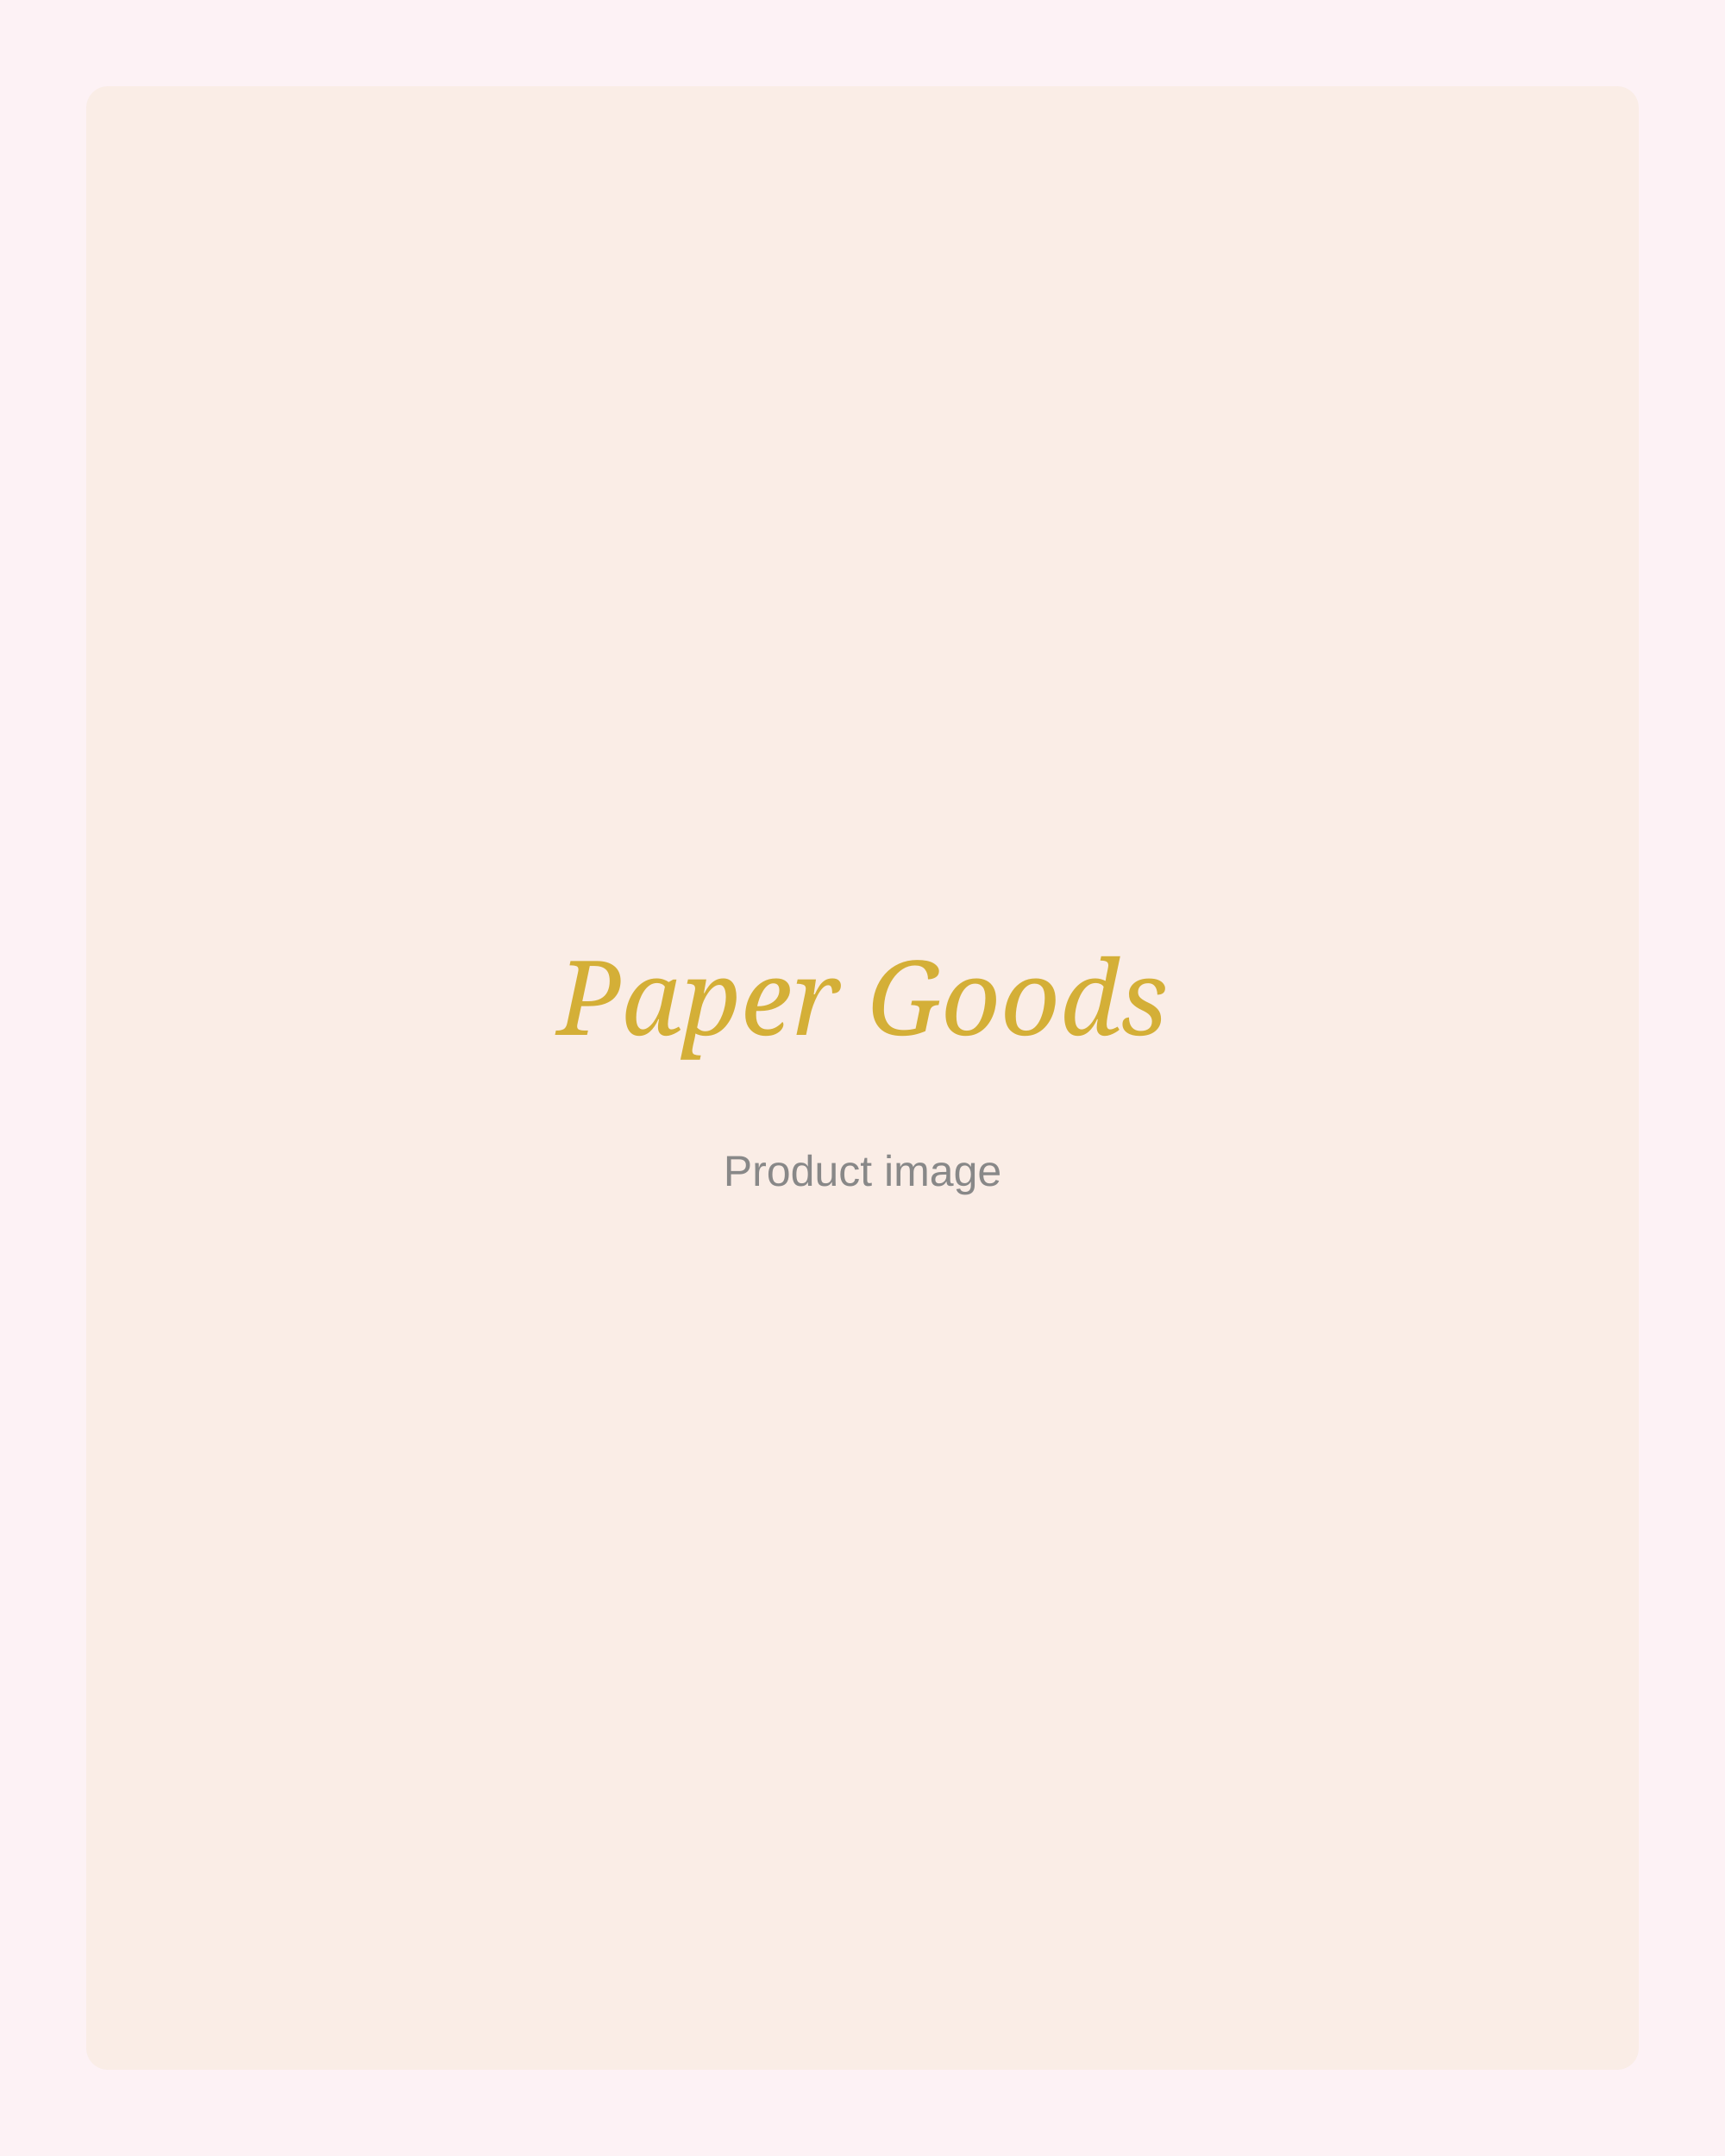
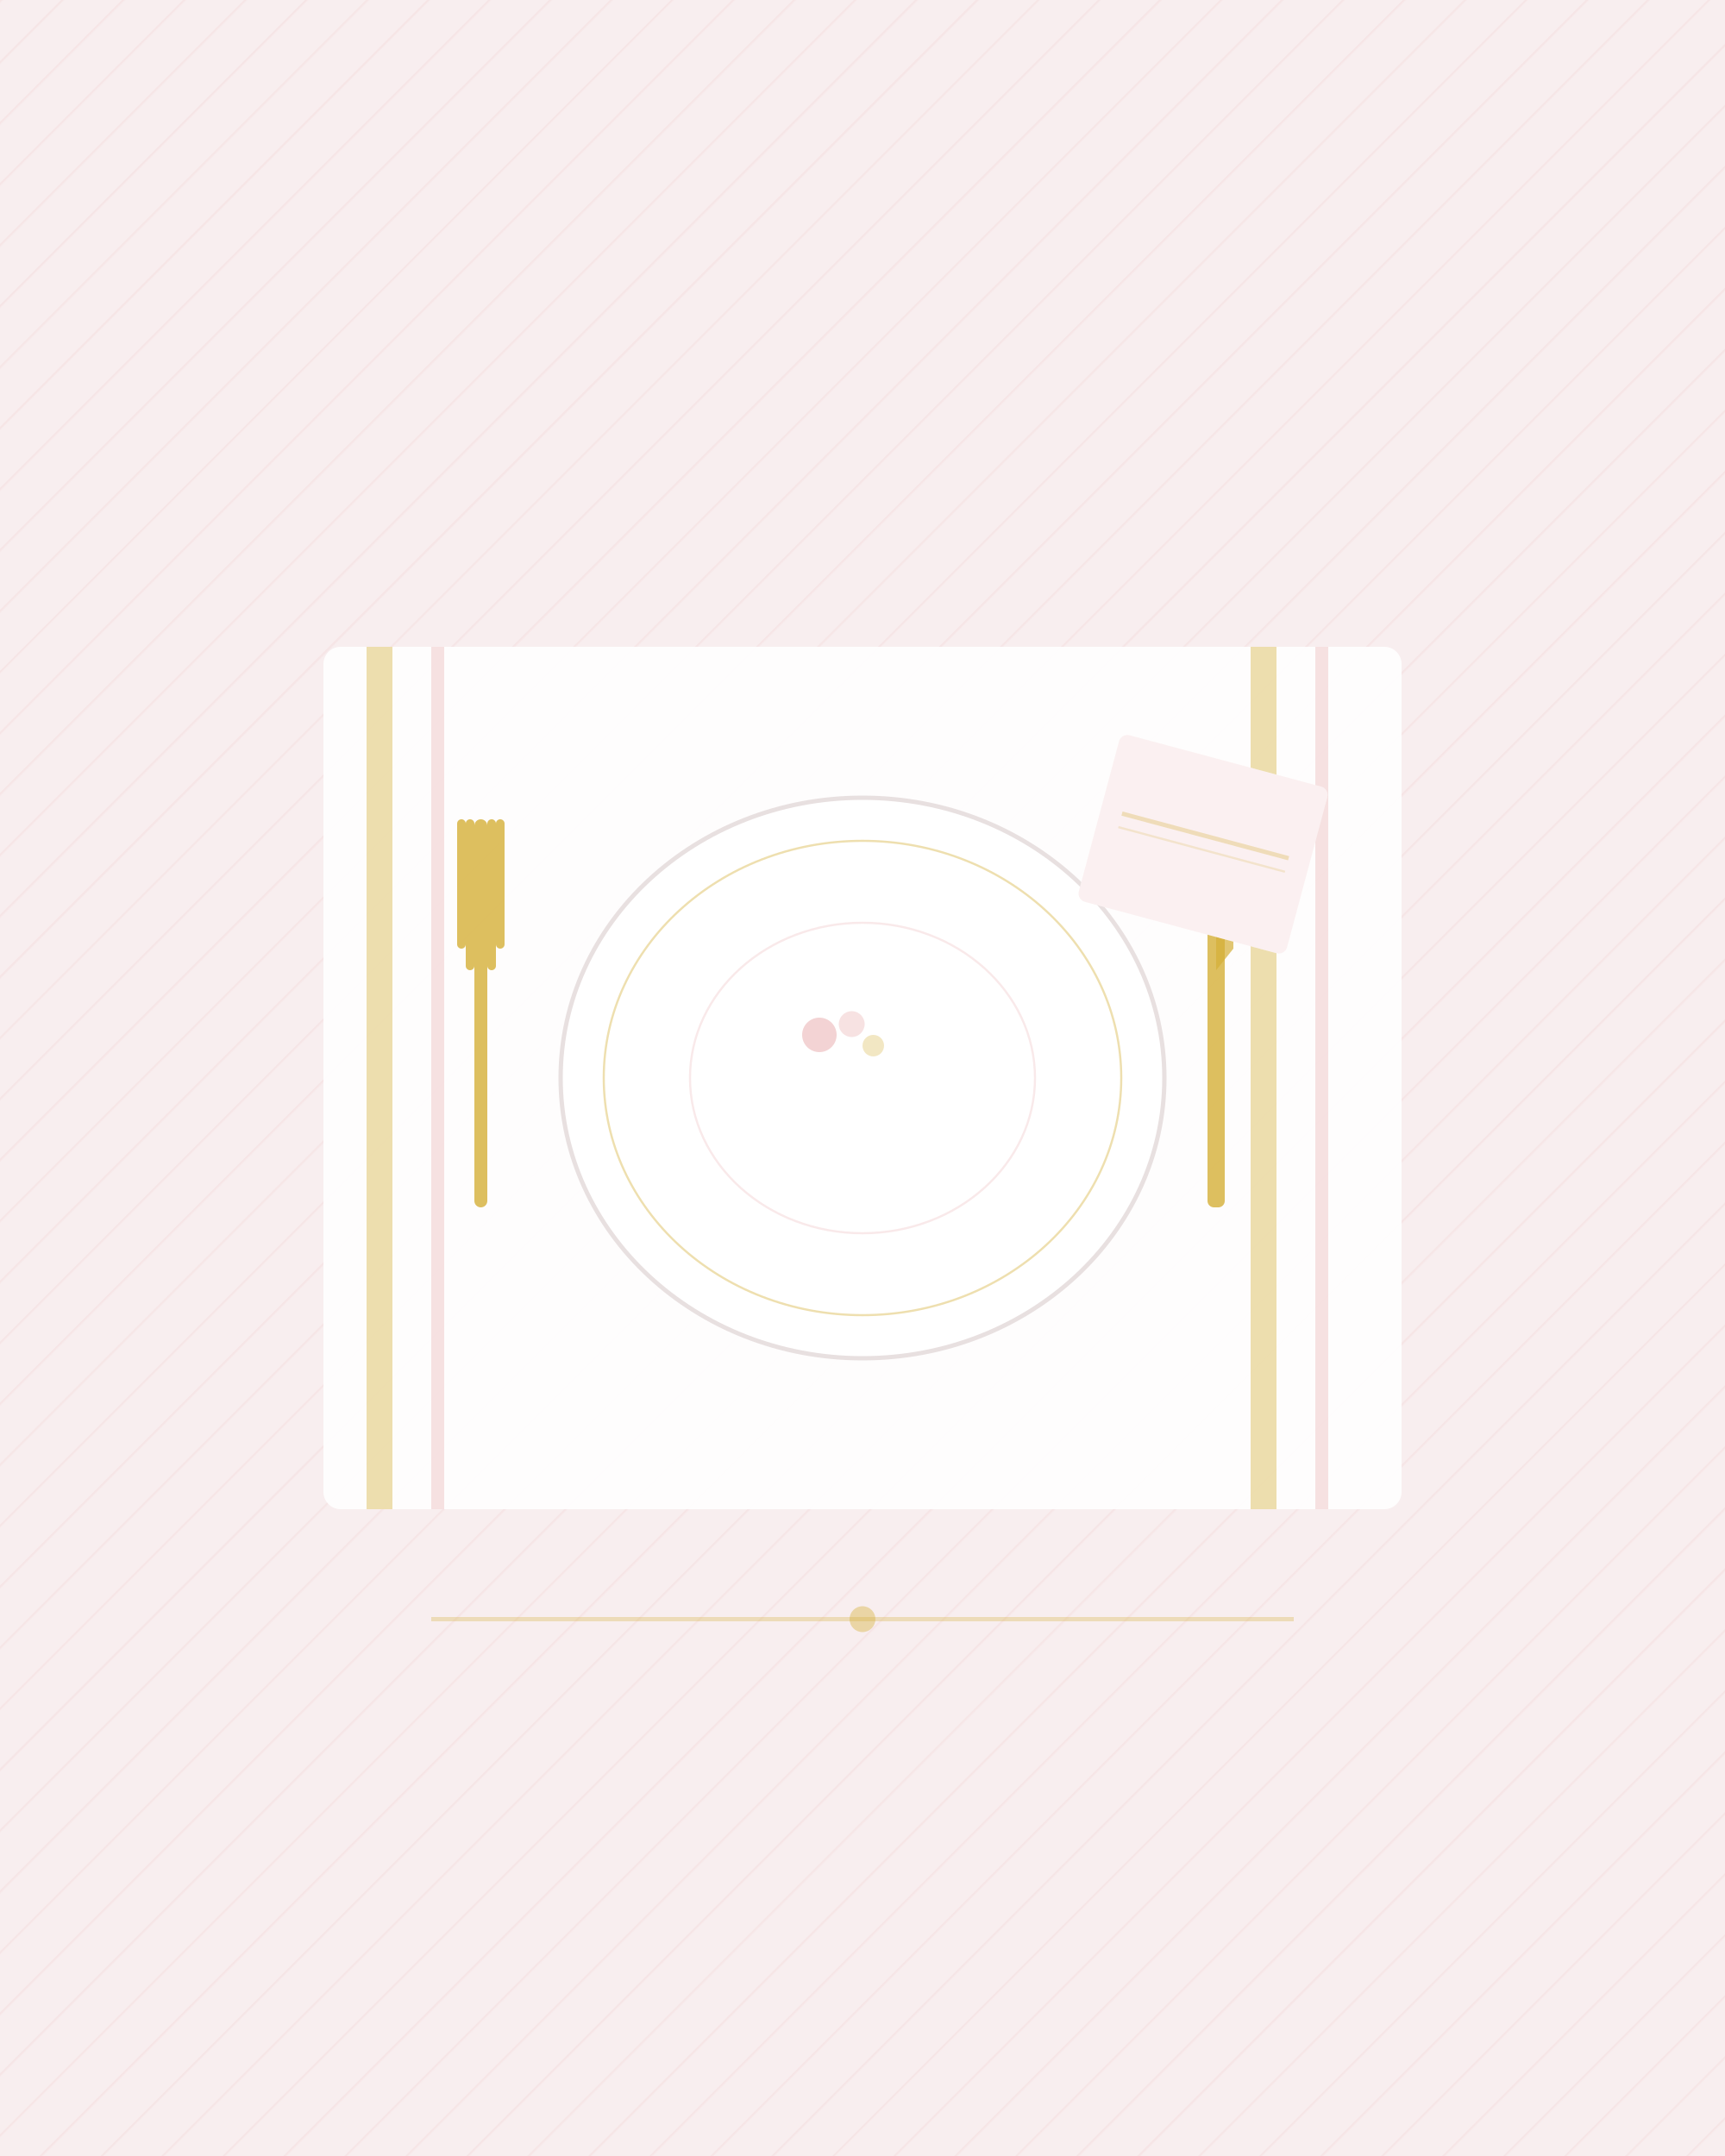
<svg xmlns="http://www.w3.org/2000/svg" width="800" height="1000" viewBox="0 0 800 1000">
-   <rect fill="#fdf2f5" width="800" height="1000" />
-   <rect fill="#d4af37" x="40" y="40" width="720" height="920" rx="10" opacity="0.08" />
-   <text x="400" y="480" font-family="Georgia, serif" font-size="48" font-style="italic" fill="#d4af37" text-anchor="middle">Paper Goods</text>
-   <text x="400" y="550" font-family="Arial, sans-serif" font-size="20" fill="#888" text-anchor="middle">Product image</text>
+   <rect fill="#f8eeef" width="800" height="1000" />
+   <defs>
+     <pattern id="stripes" patternUnits="userSpaceOnUse" width="20" height="20" patternTransform="rotate(45)">
+       <line x1="0" y1="0" x2="0" y2="20" stroke="#ebb6b7" stroke-width="2" opacity="0.15" />
+     </pattern>
+   </defs>
+   <rect fill="url(#stripes)" width="800" height="1000" />
+   <rect x="150" y="300" width="500" height="400" rx="8" fill="#fff" opacity="0.9" />
+   <g opacity="0.4">
+     <rect x="170" y="300" width="12" height="400" fill="#d4af37" />
+     <rect x="200" y="300" width="6" height="400" fill="#ebb6b7" />
+     <rect x="580" y="300" width="12" height="400" fill="#d4af37" />
+     <rect x="610" y="300" width="6" height="400" fill="#ebb6b7" />
+   </g>
+   <ellipse cx="400" cy="500" rx="140" ry="130" fill="#fff" stroke="#e8e0e0" stroke-width="2" />
+   <ellipse cx="400" cy="500" rx="120" ry="110" fill="none" stroke="#d4af37" stroke-width="1" opacity="0.4" />
+   <ellipse cx="400" cy="500" rx="80" ry="72" fill="none" stroke="#ebb6b7" stroke-width="1" opacity="0.3" />
+   <g transform="translate(220, 380)">
+     <rect x="0" y="0" width="6" height="180" rx="3" fill="#d4af37" opacity="0.8" />
+     <rect x="-8" y="0" width="4" height="60" rx="2" fill="#d4af37" opacity="0.8" />
+     <rect x="10" y="0" width="4" height="60" rx="2" fill="#d4af37" opacity="0.8" />
+     <rect x="-4" y="0" width="4" height="70" rx="2" fill="#d4af37" opacity="0.8" />
+     <rect x="6" y="0" width="4" height="70" rx="2" fill="#d4af37" opacity="0.8" />
+   </g>
+   <g transform="translate(560, 380)">
+     <rect x="0" y="0" width="8" height="180" rx="3" fill="#d4af37" opacity="0.8" />
+     <path d="M4 0 L12 20 L12 60 L4 70 Z" fill="#d4af37" opacity="0.7" />
+   </g>
+   <g transform="translate(520, 340) rotate(15)">
+     <rect x="0" y="0" width="100" height="80" rx="4" fill="#fff" />
+     <rect x="0" y="0" width="100" height="80" rx="4" fill="#ebb6b7" opacity="0.2" />
+     <rect x="10" y="35" width="80" height="2" fill="#d4af37" opacity="0.3" />
+     <rect x="10" y="42" width="80" height="1" fill="#d4af37" opacity="0.2" />
+   </g>
+   <g transform="translate(380, 480)">
+     <circle cx="0" cy="0" r="8" fill="#ebb6b7" opacity="0.6" />
+     <circle cx="15" cy="-5" r="6" fill="#ebb6b7" opacity="0.4" />
+     <circle cx="25" cy="5" r="5" fill="#d4af37" opacity="0.3" />
+   </g>
+   <rect x="200" y="750" width="400" height="2" fill="#d4af37" opacity="0.3" />
+   <circle cx="400" cy="751" r="6" fill="#d4af37" opacity="0.4" />
</svg>
